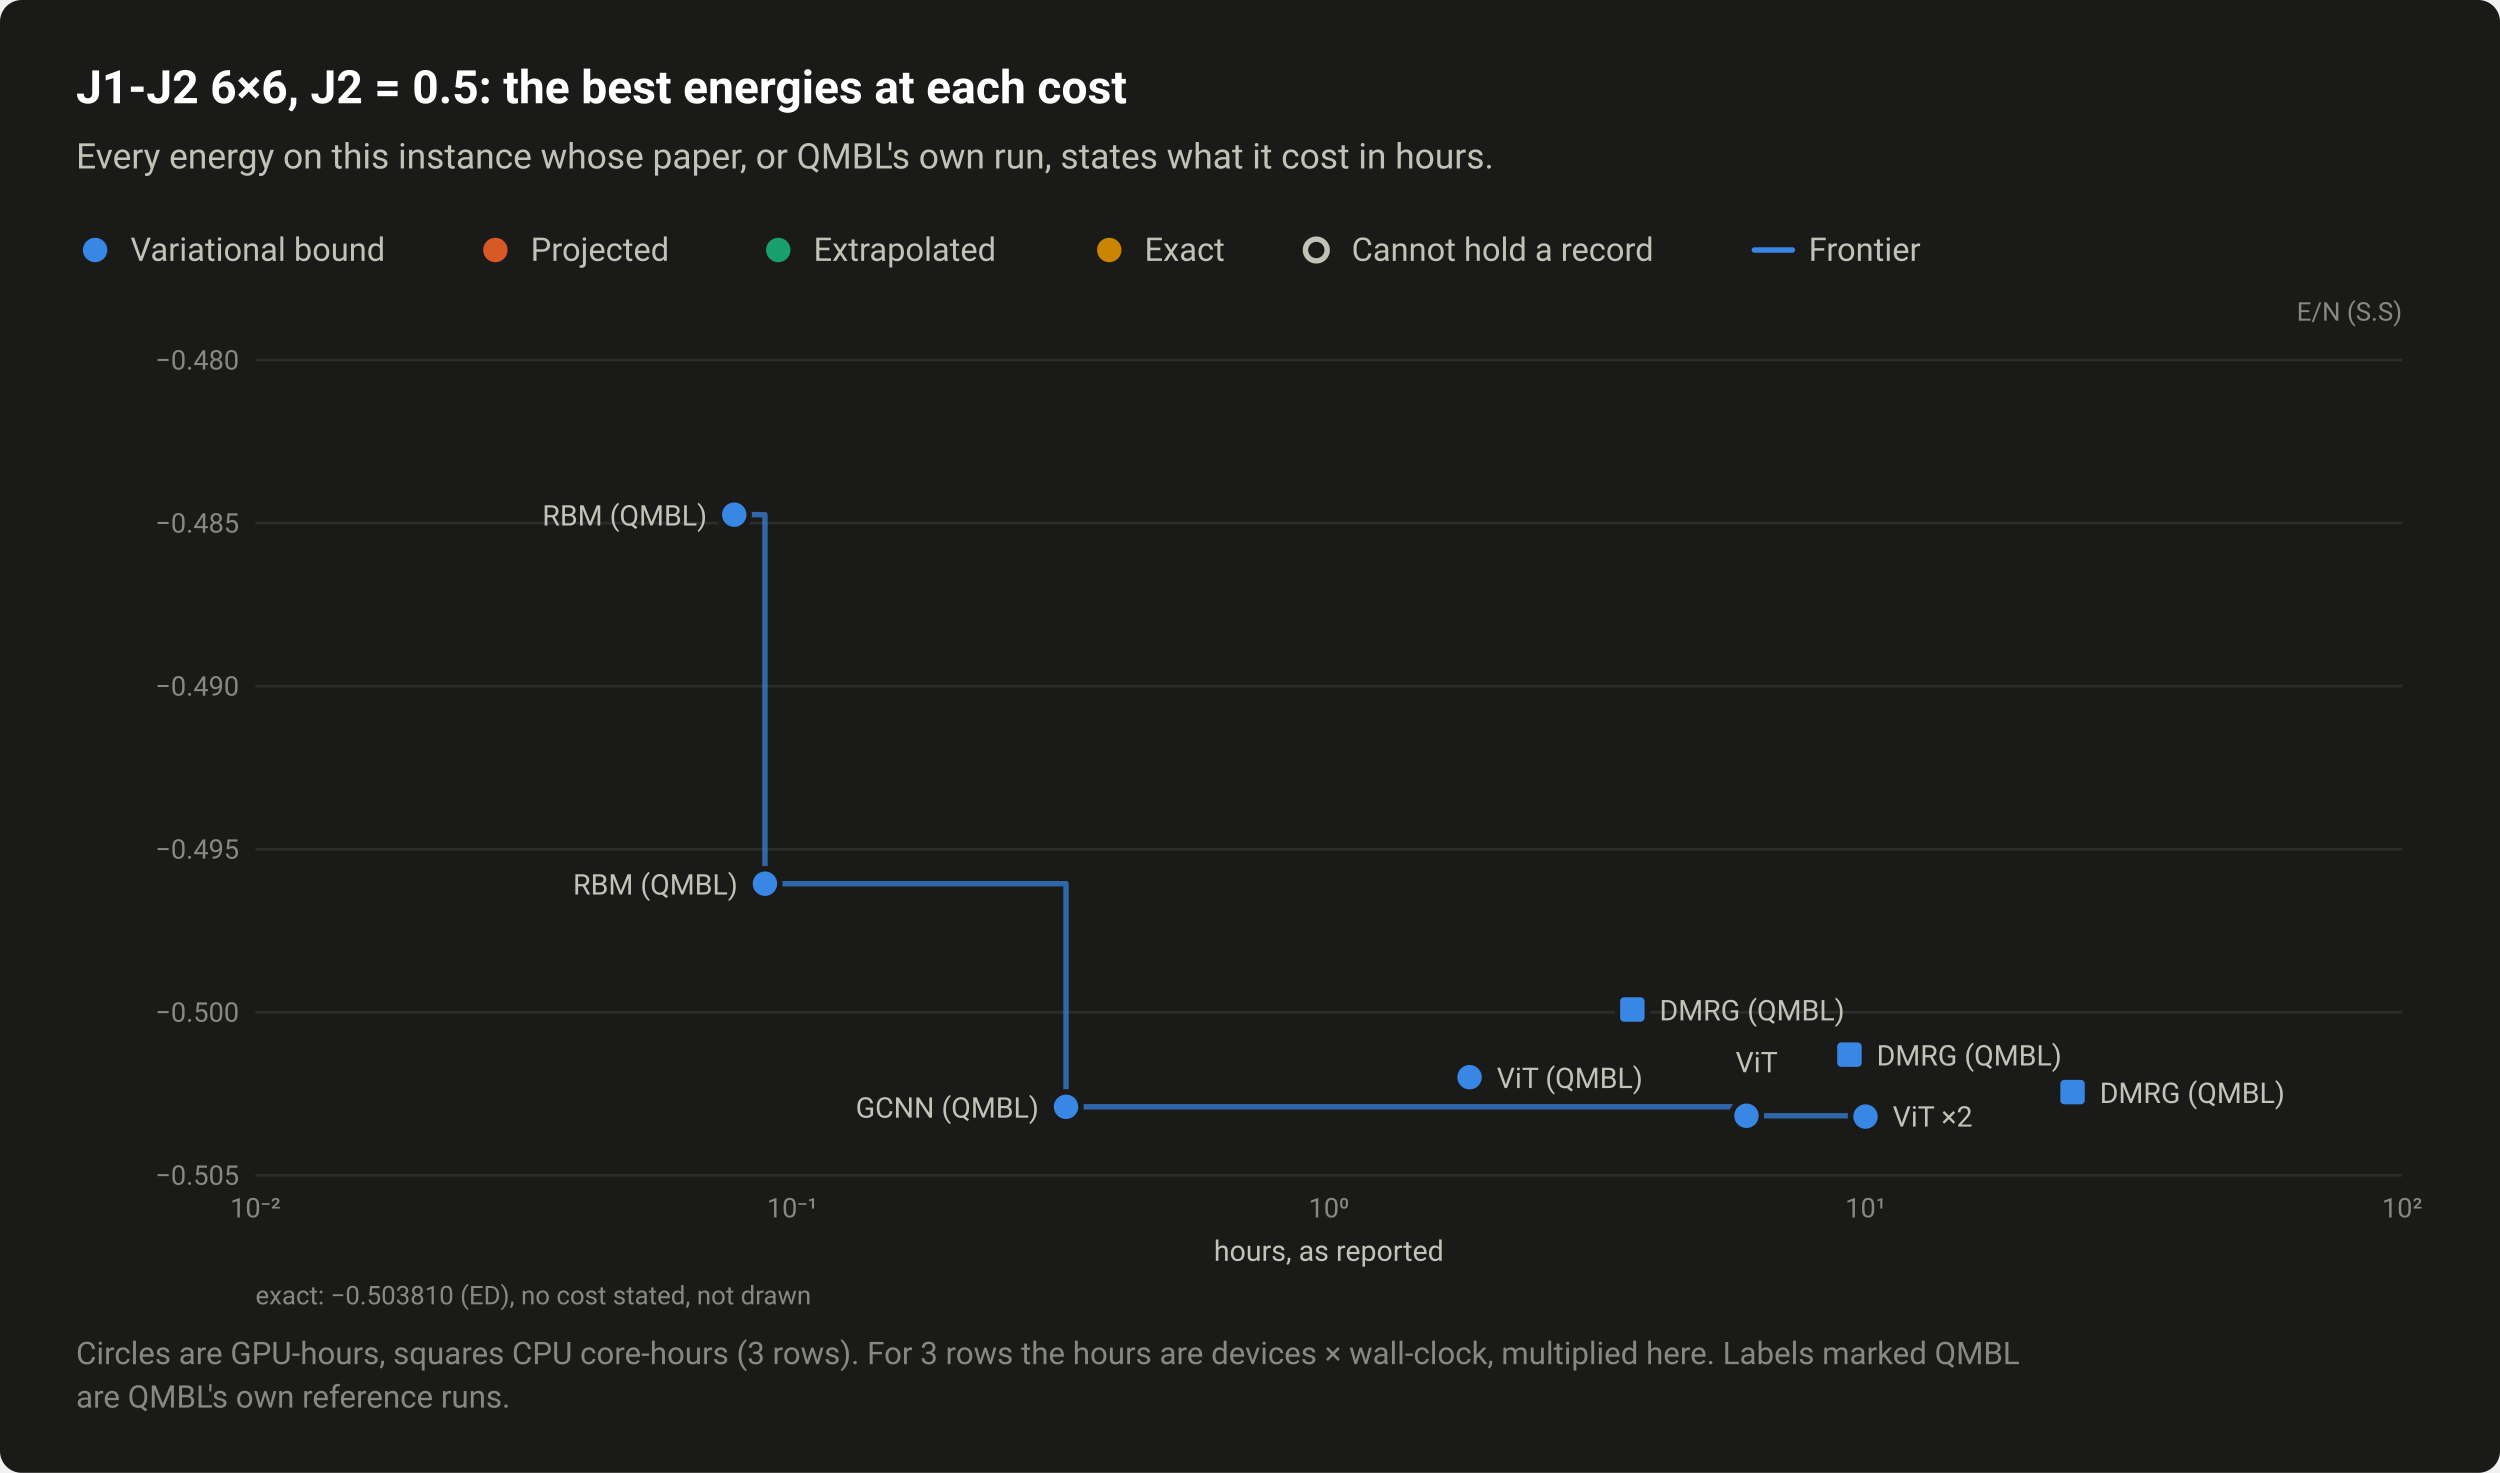
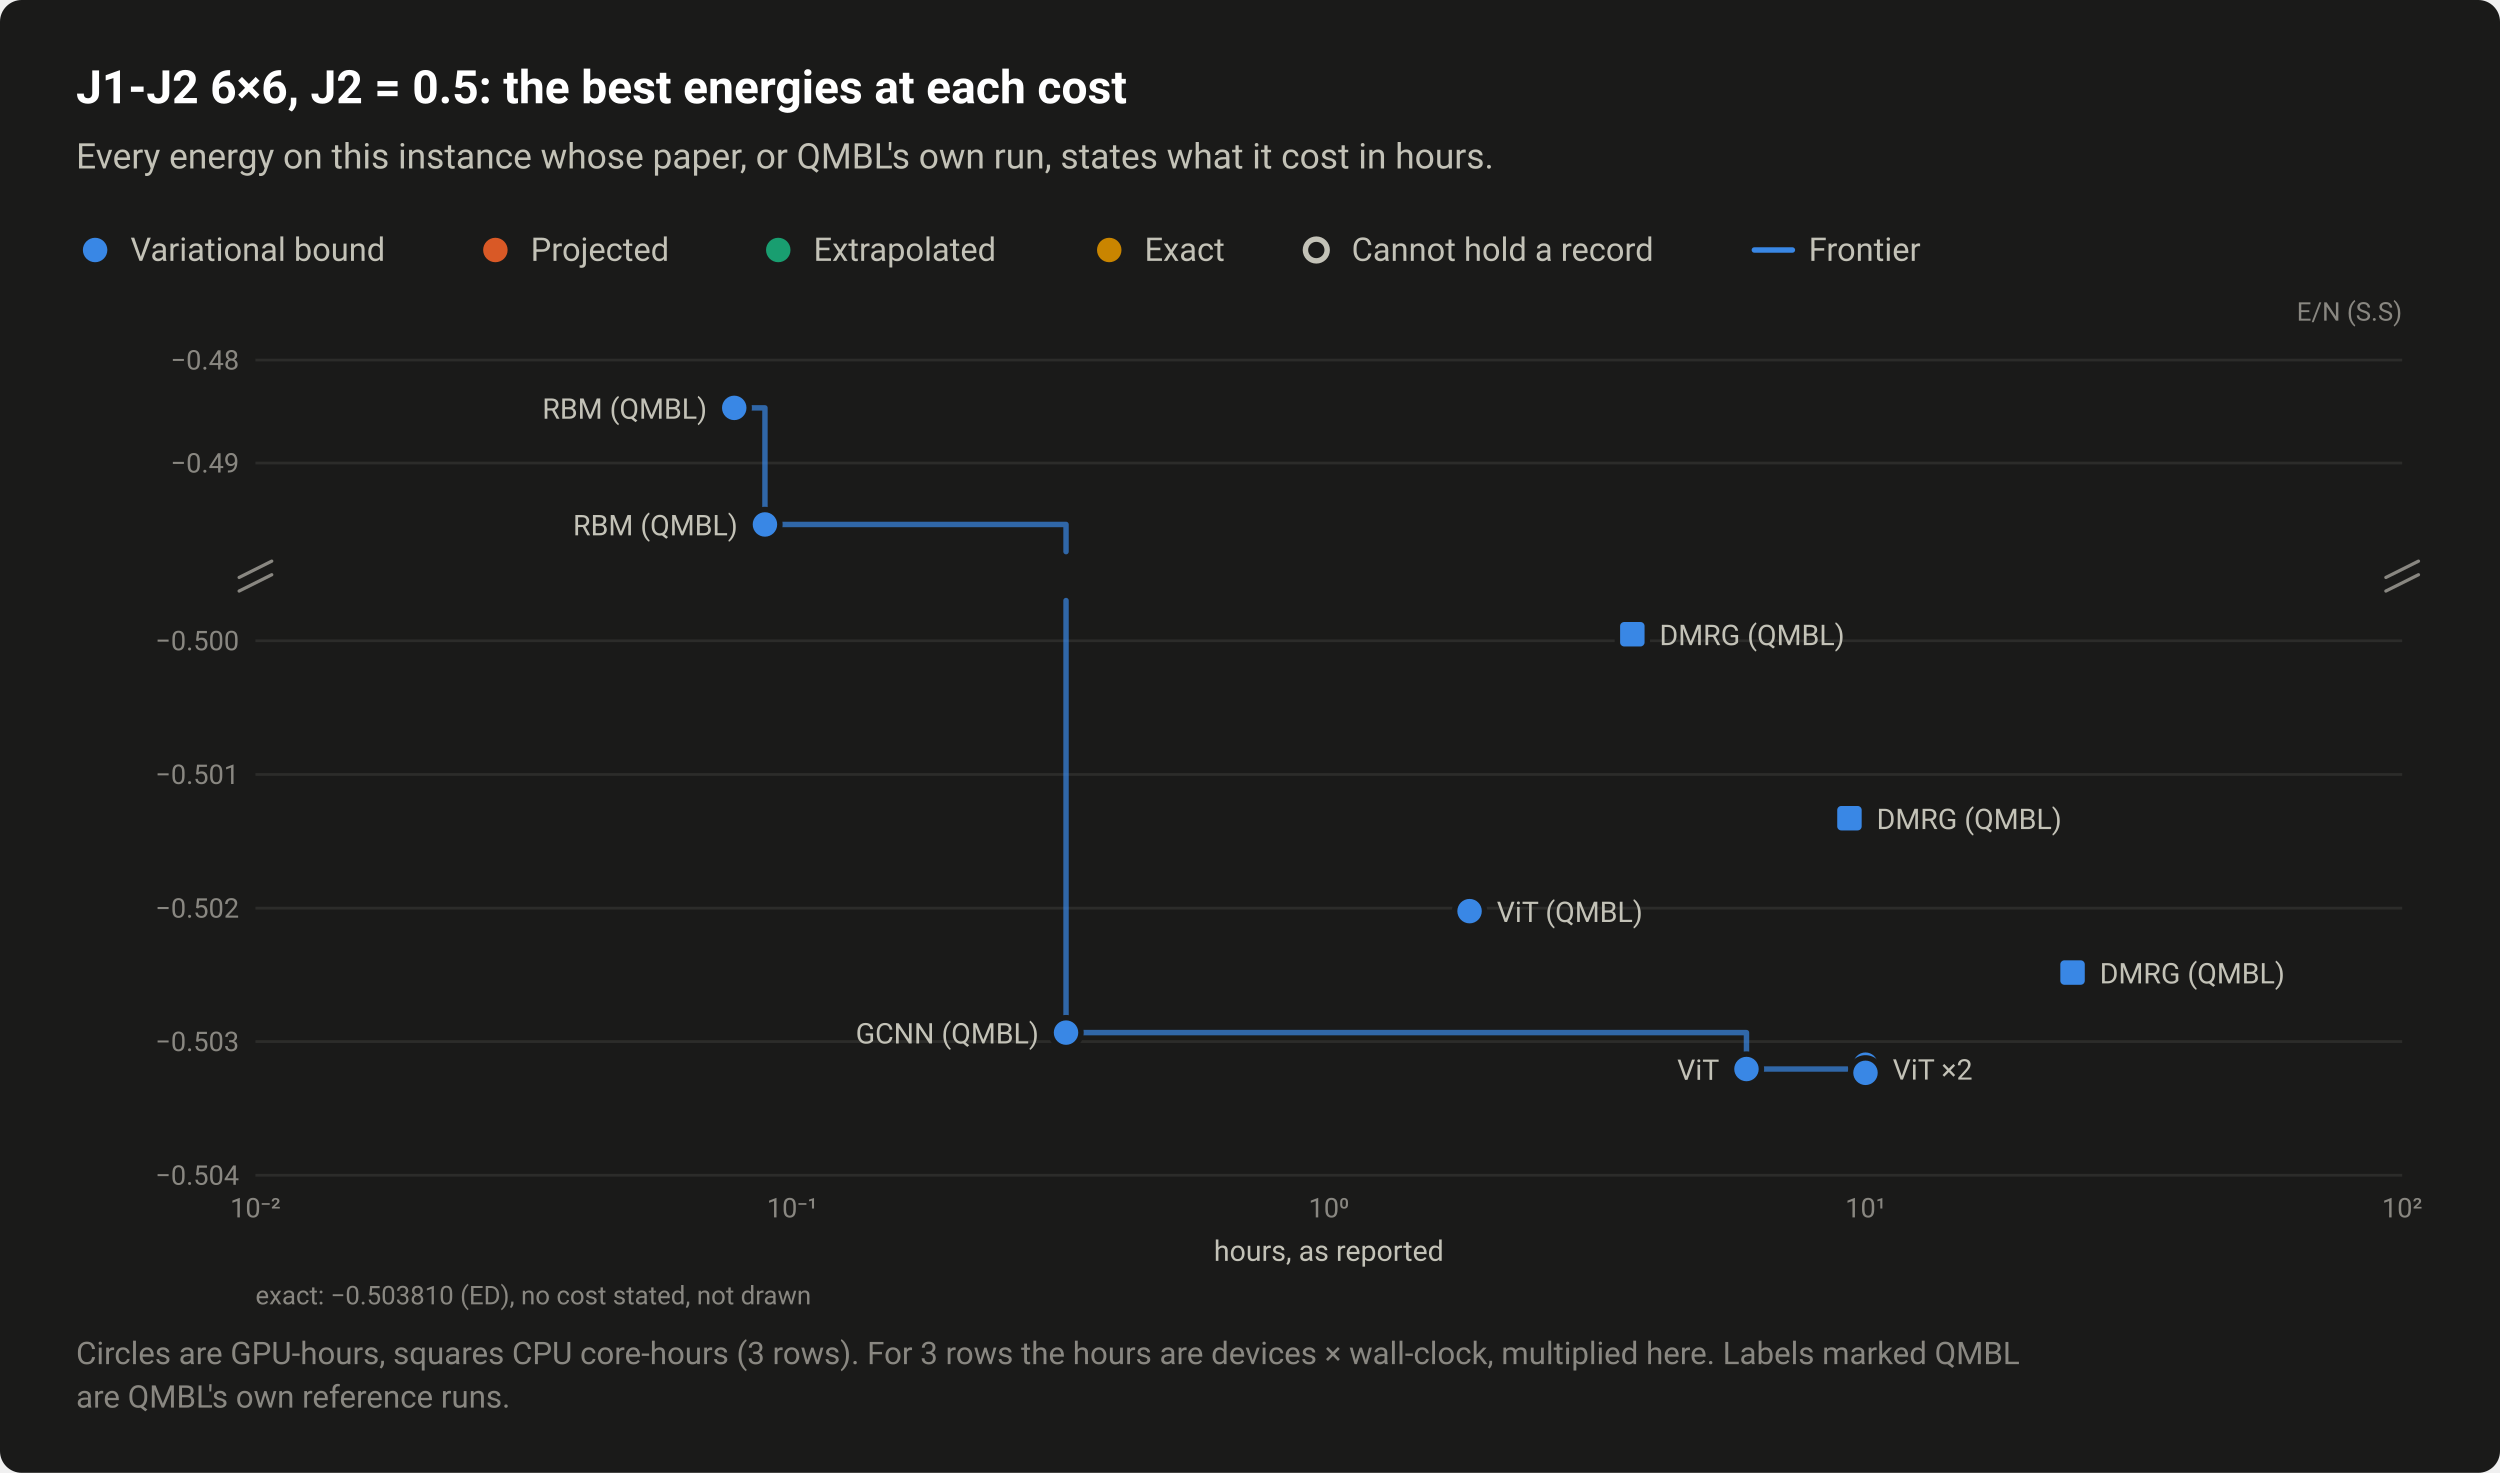
<svg xmlns="http://www.w3.org/2000/svg" width="920" height="542" viewBox="0 0 920 542" role="img" aria-labelledby="title desc">
  <style>text{font-family:system-ui,-apple-system,"Segoe UI",Roboto,"Helvetica Neue",Arial,sans-serif}</style>
  <rect width="920" height="542" rx="8" fill="#1a1a19" />
  <text x="28" y="38" font-size="17" fill="#ffffff" font-weight="600">J1-J2 6×6, J2 = 0.5: the best energies at each cost</text>
  <text x="28" y="62" font-size="13" fill="#c3c2b7">Every energy on this instance whose paper, or QMBL's own run, states what it cost in hours.</text>
  <circle cx="35" cy="92" r="6.5" fill="#1a1a19" />
  <circle cx="35" cy="92" r="4.5" fill="#3987e5" />
  <text x="48" y="96" font-size="12" fill="#c3c2b7">Variational bound</text>
  <circle cx="182.3" cy="92" r="6.5" fill="#1a1a19" />
  <circle cx="182.3" cy="92" r="4.5" fill="#d95926" />
  <text x="195.3" y="96" font-size="12" fill="#c3c2b7">Projected</text>
  <circle cx="286.4" cy="92" r="6.5" fill="#1a1a19" />
  <circle cx="286.4" cy="92" r="4.5" fill="#199e70" />
  <text x="299.4" y="96" font-size="12" fill="#c3c2b7">Extrapolated</text>
  <circle cx="408.2" cy="92" r="6.5" fill="#1a1a19" />
  <circle cx="408.2" cy="92" r="4.5" fill="#c98500" />
  <text x="421.2" y="96" font-size="12" fill="#c3c2b7">Exact</text>
  <circle cx="484.4" cy="92" r="6.5" fill="#1a1a19" />
  <circle cx="484.4" cy="92" r="4" fill="#1a1a19" stroke="#c3c2b7" stroke-width="2" />
  <text x="497.4" y="96" font-size="12" fill="#c3c2b7">Cannot hold a record</text>
  <path d="M645.6 92H659.6" stroke="#3987e5" stroke-width="2" stroke-linecap="round" />
  <text x="665.6" y="96" font-size="12" fill="#c3c2b7">Frontier</text>
  <text x="884" y="118" font-size="9.5" fill="#898781" text-anchor="end">E/N (S.S)</text>
+   <path d="M94 170.4H884" stroke="#2c2c2a" stroke-width="1" />
+   <text x="88" y="173.9" font-size="10" fill="#898781" text-anchor="end" style="font-variant-numeric:tabular-nums">−0.49</text>
+   <path d="M94 132.5H884" stroke="#2c2c2a" stroke-width="1" />
+   <text x="88" y="136" font-size="10" fill="#898781" text-anchor="end" style="font-variant-numeric:tabular-nums">−0.48</text>
  <path d="M94 432.5H884" stroke="#2c2c2a" stroke-width="1" />
-   <text x="88" y="436" font-size="10" fill="#898781" text-anchor="end" style="font-variant-numeric:tabular-nums">−0.505</text>
-   <path d="M94 372.5H884" stroke="#2c2c2a" stroke-width="1" />
-   <text x="88" y="376" font-size="10" fill="#898781" text-anchor="end" style="font-variant-numeric:tabular-nums">−0.500</text>
-   <path d="M94 312.5H884" stroke="#2c2c2a" stroke-width="1" />
-   <text x="88" y="316" font-size="10" fill="#898781" text-anchor="end" style="font-variant-numeric:tabular-nums">−0.495</text>
-   <path d="M94 252.5H884" stroke="#2c2c2a" stroke-width="1" />
-   <text x="88" y="256" font-size="10" fill="#898781" text-anchor="end" style="font-variant-numeric:tabular-nums">−0.490</text>
-   <path d="M94 192.5H884" stroke="#2c2c2a" stroke-width="1" />
-   <text x="88" y="196" font-size="10" fill="#898781" text-anchor="end" style="font-variant-numeric:tabular-nums">−0.485</text>
-   <path d="M94 132.5H884" stroke="#2c2c2a" stroke-width="1" />
-   <text x="88" y="136" font-size="10" fill="#898781" text-anchor="end" style="font-variant-numeric:tabular-nums">−0.480</text>
+   <text x="88" y="436" font-size="10" fill="#898781" text-anchor="end" style="font-variant-numeric:tabular-nums">−0.504</text>
+   <path d="M94 383.3H884" stroke="#2c2c2a" stroke-width="1" />
+   <text x="88" y="386.8" font-size="10" fill="#898781" text-anchor="end" style="font-variant-numeric:tabular-nums">−0.503</text>
+   <path d="M94 334.2H884" stroke="#2c2c2a" stroke-width="1" />
+   <text x="88" y="337.7" font-size="10" fill="#898781" text-anchor="end" style="font-variant-numeric:tabular-nums">−0.502</text>
+   <path d="M94 285H884" stroke="#2c2c2a" stroke-width="1" />
+   <text x="88" y="288.5" font-size="10" fill="#898781" text-anchor="end" style="font-variant-numeric:tabular-nums">−0.501</text>
+   <path d="M94 235.8H884" stroke="#2c2c2a" stroke-width="1" />
+   <text x="88" y="239.3" font-size="10" fill="#898781" text-anchor="end" style="font-variant-numeric:tabular-nums">−0.500</text>
+   <path d="M88 212.5L100 206.5" stroke="#898781" stroke-width="1.2" stroke-linecap="round" />
+   <path d="M88 217.5L100 211.5" stroke="#898781" stroke-width="1.2" stroke-linecap="round" />
+   <path d="M878 212.5L890 206.5" stroke="#898781" stroke-width="1.2" stroke-linecap="round" />
+   <path d="M878 217.5L890 211.5" stroke="#898781" stroke-width="1.2" stroke-linecap="round" />
  <text x="94" y="448" font-size="10" fill="#898781" text-anchor="middle" style="font-variant-numeric:tabular-nums">10⁻²</text>
  <text x="291.5" y="448" font-size="10" fill="#898781" text-anchor="middle" style="font-variant-numeric:tabular-nums">10⁻¹</text>
  <text x="489" y="448" font-size="10" fill="#898781" text-anchor="middle" style="font-variant-numeric:tabular-nums">10⁰</text>
  <text x="686.5" y="448" font-size="10" fill="#898781" text-anchor="middle" style="font-variant-numeric:tabular-nums">10¹</text>
  <text x="884" y="448" font-size="10" fill="#898781" text-anchor="middle" style="font-variant-numeric:tabular-nums">10²</text>
-   <path d="M270.2 189.4H281.5V325.2H392.3V407.3H642.7V410.6H686.5V410.9" fill="none" stroke="#3987e5" stroke-width="2" stroke-linejoin="round" stroke-linecap="round" opacity="0.7" />
+   <path d="M270.2 150.1H281.5V193H392.3V203M392.3 221V380H642.7V393.4H686.5V394.8" fill="none" stroke="#3987e5" stroke-width="2" stroke-linejoin="round" stroke-linecap="round" opacity="0.7" />
  <a class="pt" href="/instances/#r-J1J2_square_36_P_0_5-a3a908ac" data-rows="r-J1J2_square_36_P_0_5-a3a908ac r-J1J2_square_36_P_0_5-a218cdfa">
-     <circle cx="686.5" cy="410.2" r="6.5" fill="#1a1a19" />
-     <circle cx="686.5" cy="410.2" r="4.5" fill="#3987e5" />
+     <circle cx="686.5" cy="391.8" r="6.5" fill="#1a1a19" />
+     <circle cx="686.5" cy="391.8" r="4.5" fill="#3987e5" />
  </a>
  <a class="pt" href="/instances/#r-J1J2_square_36_P_0_5-a3a908ac" data-rows="r-J1J2_square_36_P_0_5-a3a908ac r-J1J2_square_36_P_0_5-a218cdfa">
-     <circle cx="686.5" cy="410.9" r="6.5" fill="#1a1a19" />
-     <circle cx="686.5" cy="410.9" r="4.5" fill="#3987e5" />
+     <circle cx="686.5" cy="394.8" r="6.5" fill="#1a1a19" />
+     <circle cx="686.5" cy="394.8" r="4.5" fill="#3987e5" />
  </a>
  <a class="pt" href="/instances/#r-J1J2_square_36_P_0_5-b719942c">
-     <circle cx="642.7" cy="410.6" r="6.5" fill="#1a1a19" />
-     <circle cx="642.7" cy="410.6" r="4.5" fill="#3987e5" />
+     <circle cx="642.7" cy="393.4" r="6.5" fill="#1a1a19" />
+     <circle cx="642.7" cy="393.4" r="4.5" fill="#3987e5" />
  </a>
  <a class="pt" href="/instances/#r-J1J2_square_36_P_0_5-c485ba96">
-     <rect x="594.2" y="365" width="13" height="13" rx="2" fill="#1a1a19" />
-     <rect x="596.2" y="367" width="9" height="9" rx="1.5" fill="#3987e5" />
+     <rect x="594.2" y="226.9" width="13" height="13" rx="2" fill="#1a1a19" />
+     <rect x="596.2" y="228.9" width="9" height="9" rx="1.5" fill="#3987e5" />
  </a>
  <a class="pt" href="/instances/#r-J1J2_square_36_P_0_5-61d120a4">
-     <rect x="674.1" y="381.6" width="13" height="13" rx="2" fill="#1a1a19" />
-     <rect x="676.1" y="383.6" width="9" height="9" rx="1.5" fill="#3987e5" />
+     <rect x="674.1" y="294.6" width="13" height="13" rx="2" fill="#1a1a19" />
+     <rect x="676.1" y="296.6" width="9" height="9" rx="1.5" fill="#3987e5" />
  </a>
  <a class="pt" href="/instances/#r-J1J2_square_36_P_0_5-03baa2e1">
-     <rect x="756.2" y="395.4" width="13" height="13" rx="2" fill="#1a1a19" />
-     <rect x="758.2" y="397.4" width="9" height="9" rx="1.5" fill="#3987e5" />
+     <rect x="756.2" y="351.4" width="13" height="13" rx="2" fill="#1a1a19" />
+     <rect x="758.2" y="353.4" width="9" height="9" rx="1.5" fill="#3987e5" />
  </a>
  <a class="pt" href="/instances/#r-J1J2_square_36_P_0_5-ee3fe380">
-     <circle cx="392.3" cy="407.3" r="6.5" fill="#1a1a19" />
-     <circle cx="392.3" cy="407.3" r="4.5" fill="#3987e5" />
+     <circle cx="392.3" cy="380" r="6.5" fill="#1a1a19" />
+     <circle cx="392.3" cy="380" r="4.5" fill="#3987e5" />
  </a>
  <a class="pt" href="/instances/#r-J1J2_square_36_P_0_5-b8a5eeaa">
-     <circle cx="270.2" cy="189.4" r="6.5" fill="#1a1a19" />
-     <circle cx="270.2" cy="189.4" r="4.5" fill="#3987e5" />
+     <circle cx="270.2" cy="150.1" r="6.5" fill="#1a1a19" />
+     <circle cx="270.2" cy="150.1" r="4.5" fill="#3987e5" />
  </a>
  <a class="pt" href="/instances/#r-J1J2_square_36_P_0_5-3adffae8">
-     <circle cx="281.5" cy="325.2" r="6.5" fill="#1a1a19" />
-     <circle cx="281.5" cy="325.2" r="4.5" fill="#3987e5" />
+     <circle cx="281.5" cy="193" r="6.5" fill="#1a1a19" />
+     <circle cx="281.5" cy="193" r="4.5" fill="#3987e5" />
  </a>
  <a class="pt" href="/instances/#r-J1J2_square_36_P_0_5-14eaf5c0">
-     <circle cx="540.8" cy="396.4" r="6.5" fill="#1a1a19" />
-     <circle cx="540.8" cy="396.4" r="4.5" fill="#3987e5" />
+     <circle cx="540.8" cy="335.3" r="6.5" fill="#1a1a19" />
+     <circle cx="540.8" cy="335.3" r="4.5" fill="#3987e5" />
  </a>
  <a class="pt" href="/instances/#r-J1J2_square_36_P_0_5-b8a5eeaa">
-     <text x="260.2" y="193.4" font-size="10.5" fill="#c3c2b7" text-anchor="end">RBM (QMBL)</text>
+     <text x="260.2" y="154.1" font-size="10.5" fill="#c3c2b7" text-anchor="end">RBM (QMBL)</text>
  </a>
  <a class="pt" href="/instances/#r-J1J2_square_36_P_0_5-3adffae8">
-     <text x="271.5" y="329.2" font-size="10.5" fill="#c3c2b7" text-anchor="end">RBM (QMBL)</text>
+     <text x="271.5" y="197" font-size="10.5" fill="#c3c2b7" text-anchor="end">RBM (QMBL)</text>
  </a>
  <a class="pt" href="/instances/#r-J1J2_square_36_P_0_5-c485ba96">
-     <text x="610.7" y="375.5" font-size="10.5" fill="#c3c2b7" text-anchor="start">DMRG (QMBL)</text>
+     <text x="610.7" y="237.4" font-size="10.5" fill="#c3c2b7" text-anchor="start">DMRG (QMBL)</text>
  </a>
  <a class="pt" href="/instances/#r-J1J2_square_36_P_0_5-61d120a4">
-     <text x="690.6" y="392.1" font-size="10.5" fill="#c3c2b7" text-anchor="start">DMRG (QMBL)</text>
+     <text x="690.6" y="305.1" font-size="10.5" fill="#c3c2b7" text-anchor="start">DMRG (QMBL)</text>
+   </a>
+   <a class="pt" href="/instances/#r-J1J2_square_36_P_0_5-14eaf5c0">
+     <text x="550.8" y="339.3" font-size="10.5" fill="#c3c2b7" text-anchor="start">ViT (QMBL)</text>
+   </a>
+   <a class="pt" href="/instances/#r-J1J2_square_36_P_0_5-03baa2e1">
+     <text x="772.7" y="361.9" font-size="10.5" fill="#c3c2b7" text-anchor="start">DMRG (QMBL)</text>
+   </a>
+   <a class="pt" href="/instances/#r-J1J2_square_36_P_0_5-ee3fe380">
+     <text x="382.3" y="384" font-size="10.5" fill="#c3c2b7" text-anchor="end">GCNN (QMBL)</text>
+   </a>
+   <a class="pt" href="/instances/#r-J1J2_square_36_P_0_5-a3a908ac" data-rows="r-J1J2_square_36_P_0_5-a3a908ac r-J1J2_square_36_P_0_5-a218cdfa">
+     <text x="696.5" y="397.3" font-size="10.5" fill="#c3c2b7" text-anchor="start">ViT ×2</text>
  </a>
  <a class="pt" href="/instances/#r-J1J2_square_36_P_0_5-b719942c">
-     <text x="638.7" y="394.6" font-size="10.5" fill="#c3c2b7" text-anchor="start">ViT</text>
-   </a>
-   <a class="pt" href="/instances/#r-J1J2_square_36_P_0_5-14eaf5c0">
-     <text x="550.8" y="400.4" font-size="10.5" fill="#c3c2b7" text-anchor="start">ViT (QMBL)</text>
-   </a>
-   <a class="pt" href="/instances/#r-J1J2_square_36_P_0_5-03baa2e1">
-     <text x="772.7" y="405.9" font-size="10.5" fill="#c3c2b7" text-anchor="start">DMRG (QMBL)</text>
-   </a>
-   <a class="pt" href="/instances/#r-J1J2_square_36_P_0_5-ee3fe380">
-     <text x="382.3" y="411.3" font-size="10.5" fill="#c3c2b7" text-anchor="end">GCNN (QMBL)</text>
-   </a>
-   <a class="pt" href="/instances/#r-J1J2_square_36_P_0_5-a3a908ac" data-rows="r-J1J2_square_36_P_0_5-a3a908ac r-J1J2_square_36_P_0_5-a218cdfa">
-     <text x="696.5" y="414.6" font-size="10.5" fill="#c3c2b7" text-anchor="start">ViT ×2</text>
+     <text x="632.7" y="397.4" font-size="10.5" fill="#c3c2b7" text-anchor="end">ViT</text>
  </a>
  <text x="489" y="464" font-size="10.5" fill="#c3c2b7" text-anchor="middle">hours, as reported</text>
  <text x="94" y="480" font-size="9.5" fill="#898781">exact: −0.503810 (ED), no cost stated, not drawn</text>
  <text x="28" y="502" font-size="11.5" fill="#898781">Circles are GPU-hours, squares CPU core-hours (3 rows). For 3 rows the hours are devices × wall-clock, multiplied here. Labels marked QMBL</text>
  <text x="28" y="518" font-size="11.5" fill="#898781">are QMBL's own reference runs.</text>
</svg>
